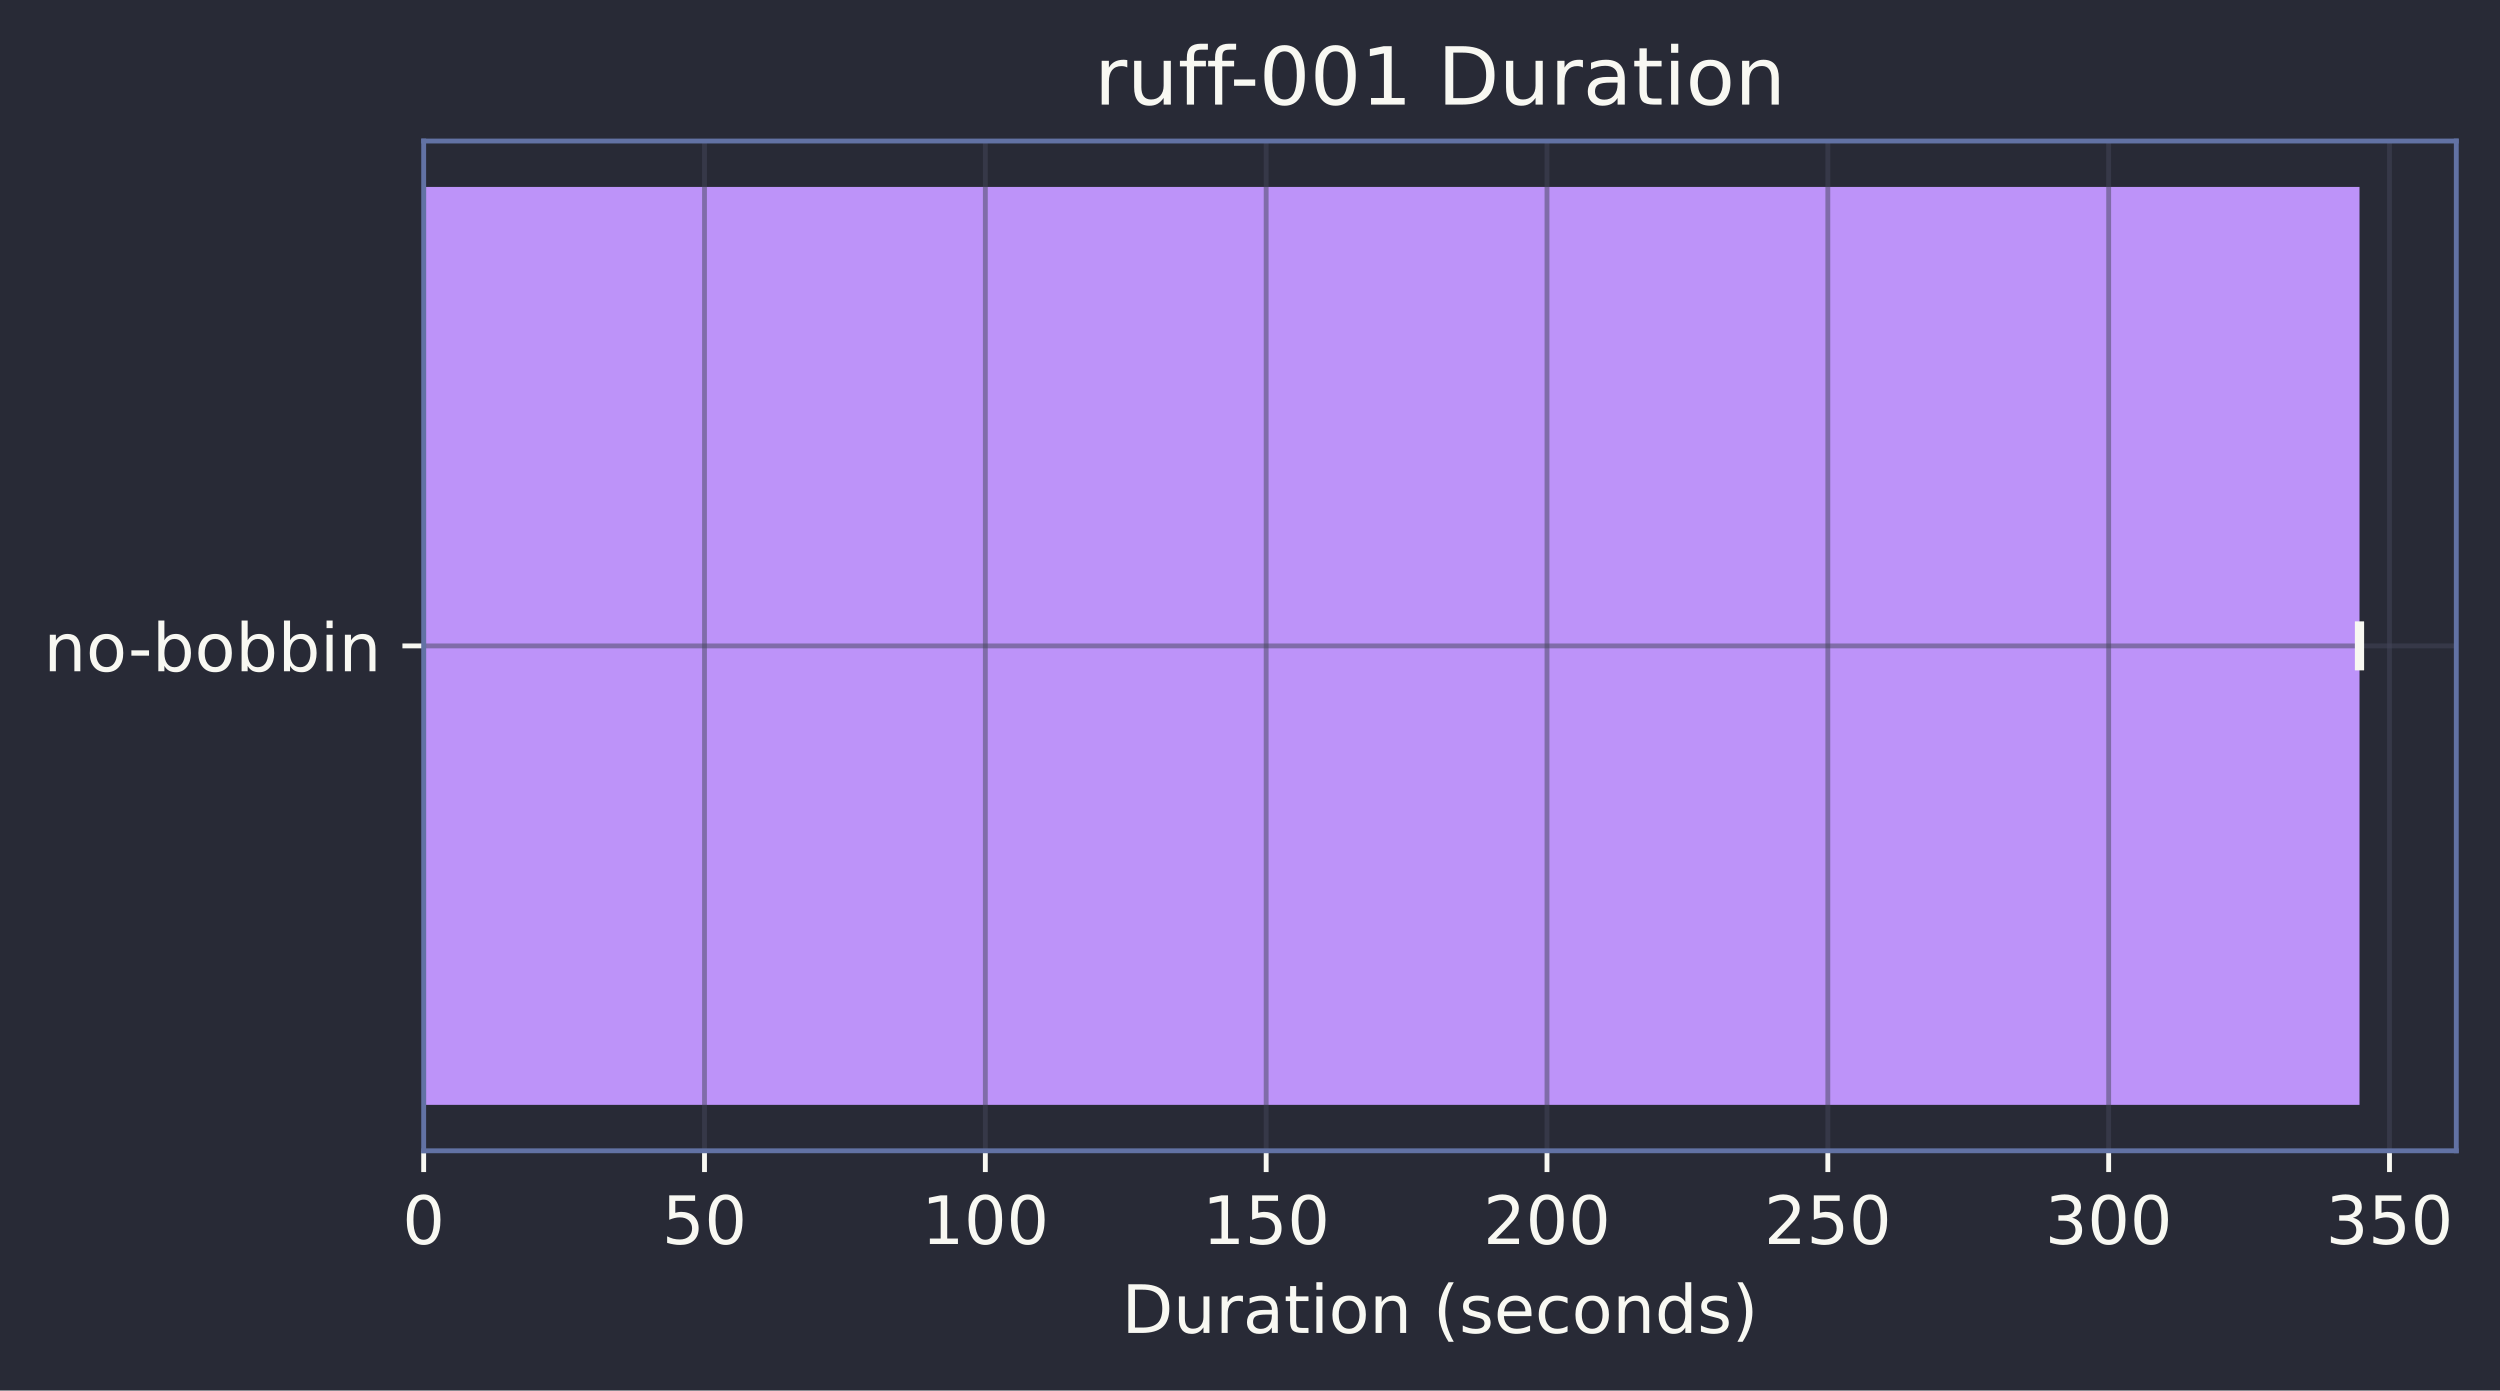
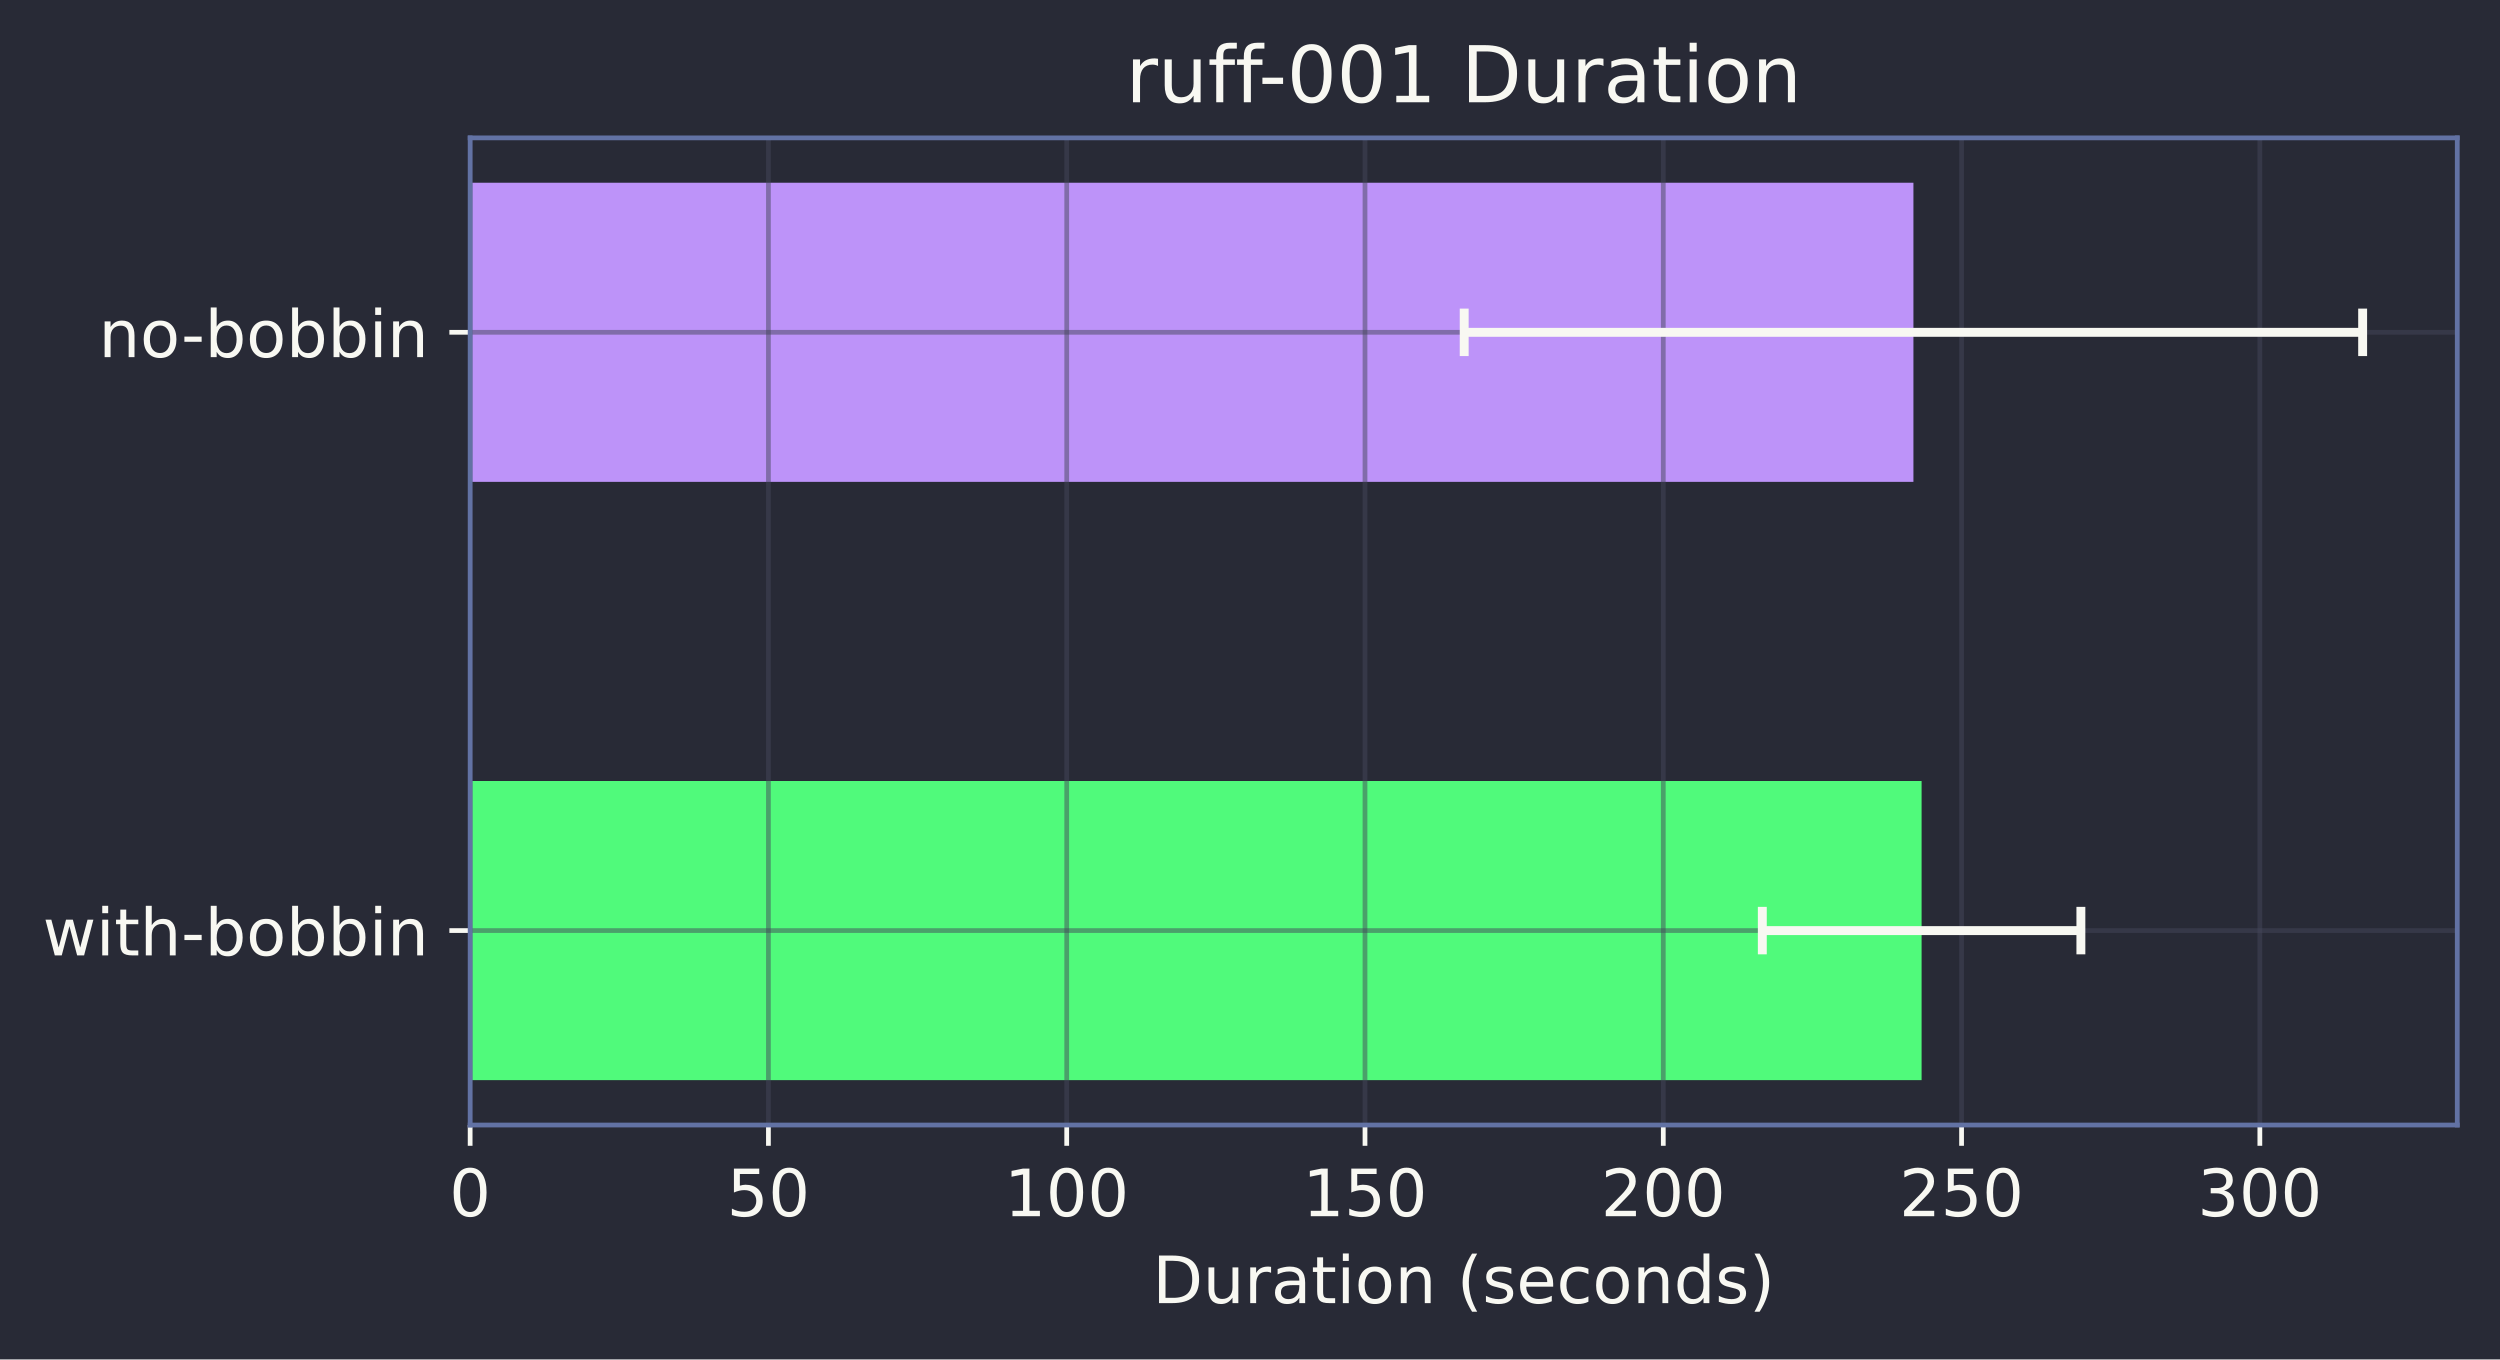
- <svg xmlns="http://www.w3.org/2000/svg" xmlns:xlink="http://www.w3.org/1999/xlink" width="411.784pt" height="229.042pt" viewBox="0 0 411.784 229.042" version="1.1">
+ <svg xmlns="http://www.w3.org/2000/svg" xmlns:xlink="http://www.w3.org/1999/xlink" width="421.212pt" height="229.042pt" viewBox="0 0 421.212 229.042" version="1.1">
  <defs>
    <style type="text/css">*{stroke-linejoin: round; stroke-linecap: butt}</style>
  </defs>
  <g id="figure_1">
    <g id="patch_1">
-       <path d="M 0 229.042  L 411.784 229.042  L 411.784 0  L 0 0  z " style="fill: #282a36" />
+       <path d="M 0 229.042  L 421.212 229.042  L 421.212 0  L 0 0  z " style="fill: #282a36" />
    </g>
    <g id="axes_1">
      <g id="patch_2">
-         <path d="M 69.784 189.55  L 404.584 189.55  L 404.584 23.23  L 69.784 23.23  z " style="fill: #282a36" />
+         <path d="M 79.212 189.55  L 414.012 189.55  L 414.012 23.23  L 79.212 23.23  z " style="fill: #282a36" />
      </g>
      <g id="patch_3">
-         <path d="M 69.784 30.79  L 388.642 30.79  L 388.642 181.99  L 69.784 181.99  z " clip-path="url(#pd60b666093)" style="fill: #bd93f9" />
+         <path d="M 79.212 30.79  L 322.383 30.79  L 322.383 81.19  L 79.212 81.19  z " clip-path="url(#p8c28a44dcd)" style="fill: #bd93f9" />
+       </g>
+       <g id="patch_4">
+         <path d="M 79.212 131.59  L 323.76 131.59  L 323.76 181.99  L 79.212 181.99  z " clip-path="url(#p8c28a44dcd)" style="fill: #50fa7b" />
      </g>
      <g id="matplotlib.axis_1">
        <g id="xtick_1">
          <g id="line2d_1">
-             <path d="M 69.784 189.55  L 69.784 23.23  " clip-path="url(#pd60b666093)" style="fill: none; stroke: #44475a; stroke-opacity: 0.5; stroke-width: 0.8; stroke-linecap: square" />
+             <path d="M 79.212 189.55  L 79.212 23.23  " clip-path="url(#p8c28a44dcd)" style="fill: none; stroke: #44475a; stroke-opacity: 0.5; stroke-width: 0.8; stroke-linecap: square" />
          </g>
          <g id="line2d_2">
            <defs>
-               <path id="m256d1f4db2" d="M 0 0  L 0 3.5  " style="stroke: #f8f8f2; stroke-width: 0.8" />
+               <path id="m417f926523" d="M 0 0  L 0 3.5  " style="stroke: #f8f8f2; stroke-width: 0.8" />
            </defs>
            <g>
-               <use xlink:href="#m256d1f4db2" x="69.784" y="189.55" style="fill: #f8f8f2; stroke: #f8f8f2; stroke-width: 0.8" />
+               <use xlink:href="#m417f926523" x="79.212" y="189.55" style="fill: #f8f8f2; stroke: #f8f8f2; stroke-width: 0.8" />
            </g>
          </g>
          <g id="text_1">
-             <text style="font-size: 11px; font-family: 'DejaVu Sans', 'Bitstream Vera Sans', 'Computer Modern Sans Serif', 'Lucida Grande', 'Verdana', 'Geneva', 'Lucid', 'Arial', 'Helvetica', 'Avant Garde', sans-serif; text-anchor: middle; fill: #f8f8f2" x="69.784" y="204.908" transform="rotate(-0 69.78437 204.9082)">0</text>
+             <text style="font-size: 11px; font-family: 'DejaVu Sans', 'Bitstream Vera Sans', 'Computer Modern Sans Serif', 'Lucida Grande', 'Verdana', 'Geneva', 'Lucid', 'Arial', 'Helvetica', 'Avant Garde', sans-serif; text-anchor: middle; fill: #f8f8f2" x="79.212" y="204.908" transform="rotate(-0 79.21172 204.9082)">0</text>
          </g>
        </g>
        <g id="xtick_2">
          <g id="line2d_3">
-             <path d="M 116.041 189.55  L 116.041 23.23  " clip-path="url(#pd60b666093)" style="fill: none; stroke: #44475a; stroke-opacity: 0.5; stroke-width: 0.8; stroke-linecap: square" />
+             <path d="M 129.468 189.55  L 129.468 23.23  " clip-path="url(#p8c28a44dcd)" style="fill: none; stroke: #44475a; stroke-opacity: 0.5; stroke-width: 0.8; stroke-linecap: square" />
          </g>
          <g id="line2d_4">
            <g>
-               <use xlink:href="#m256d1f4db2" x="116.041" y="189.55" style="fill: #f8f8f2; stroke: #f8f8f2; stroke-width: 0.8" />
+               <use xlink:href="#m417f926523" x="129.468" y="189.55" style="fill: #f8f8f2; stroke: #f8f8f2; stroke-width: 0.8" />
            </g>
          </g>
          <g id="text_2">
-             <text style="font-size: 11px; font-family: 'DejaVu Sans', 'Bitstream Vera Sans', 'Computer Modern Sans Serif', 'Lucida Grande', 'Verdana', 'Geneva', 'Lucid', 'Arial', 'Helvetica', 'Avant Garde', sans-serif; text-anchor: middle; fill: #f8f8f2" x="116.041" y="204.908" transform="rotate(-0 116.0411 204.9082)">50</text>
+             <text style="font-size: 11px; font-family: 'DejaVu Sans', 'Bitstream Vera Sans', 'Computer Modern Sans Serif', 'Lucida Grande', 'Verdana', 'Geneva', 'Lucid', 'Arial', 'Helvetica', 'Avant Garde', sans-serif; text-anchor: middle; fill: #f8f8f2" x="129.468" y="204.908" transform="rotate(-0 129.4682 204.9082)">50</text>
          </g>
        </g>
        <g id="xtick_3">
          <g id="line2d_5">
-             <path d="M 162.298 189.55  L 162.298 23.23  " clip-path="url(#pd60b666093)" style="fill: none; stroke: #44475a; stroke-opacity: 0.5; stroke-width: 0.8; stroke-linecap: square" />
+             <path d="M 179.725 189.55  L 179.725 23.23  " clip-path="url(#p8c28a44dcd)" style="fill: none; stroke: #44475a; stroke-opacity: 0.5; stroke-width: 0.8; stroke-linecap: square" />
          </g>
          <g id="line2d_6">
            <g>
-               <use xlink:href="#m256d1f4db2" x="162.298" y="189.55" style="fill: #f8f8f2; stroke: #f8f8f2; stroke-width: 0.8" />
+               <use xlink:href="#m417f926523" x="179.725" y="189.55" style="fill: #f8f8f2; stroke: #f8f8f2; stroke-width: 0.8" />
            </g>
          </g>
          <g id="text_3">
-             <text style="font-size: 11px; font-family: 'DejaVu Sans', 'Bitstream Vera Sans', 'Computer Modern Sans Serif', 'Lucida Grande', 'Verdana', 'Geneva', 'Lucid', 'Arial', 'Helvetica', 'Avant Garde', sans-serif; text-anchor: middle; fill: #f8f8f2" x="162.298" y="204.908" transform="rotate(-0 162.2979 204.9082)">100</text>
+             <text style="font-size: 11px; font-family: 'DejaVu Sans', 'Bitstream Vera Sans', 'Computer Modern Sans Serif', 'Lucida Grande', 'Verdana', 'Geneva', 'Lucid', 'Arial', 'Helvetica', 'Avant Garde', sans-serif; text-anchor: middle; fill: #f8f8f2" x="179.725" y="204.908" transform="rotate(-0 179.7246 204.9082)">100</text>
          </g>
        </g>
        <g id="xtick_4">
          <g id="line2d_7">
-             <path d="M 208.555 189.55  L 208.555 23.23  " clip-path="url(#pd60b666093)" style="fill: none; stroke: #44475a; stroke-opacity: 0.5; stroke-width: 0.8; stroke-linecap: square" />
+             <path d="M 229.981 189.55  L 229.981 23.23  " clip-path="url(#p8c28a44dcd)" style="fill: none; stroke: #44475a; stroke-opacity: 0.5; stroke-width: 0.8; stroke-linecap: square" />
          </g>
          <g id="line2d_8">
            <g>
-               <use xlink:href="#m256d1f4db2" x="208.555" y="189.55" style="fill: #f8f8f2; stroke: #f8f8f2; stroke-width: 0.8" />
+               <use xlink:href="#m417f926523" x="229.981" y="189.55" style="fill: #f8f8f2; stroke: #f8f8f2; stroke-width: 0.8" />
            </g>
          </g>
          <g id="text_4">
-             <text style="font-size: 11px; font-family: 'DejaVu Sans', 'Bitstream Vera Sans', 'Computer Modern Sans Serif', 'Lucida Grande', 'Verdana', 'Geneva', 'Lucid', 'Arial', 'Helvetica', 'Avant Garde', sans-serif; text-anchor: middle; fill: #f8f8f2" x="208.555" y="204.908" transform="rotate(-0 208.5547 204.9082)">150</text>
+             <text style="font-size: 11px; font-family: 'DejaVu Sans', 'Bitstream Vera Sans', 'Computer Modern Sans Serif', 'Lucida Grande', 'Verdana', 'Geneva', 'Lucid', 'Arial', 'Helvetica', 'Avant Garde', sans-serif; text-anchor: middle; fill: #f8f8f2" x="229.981" y="204.908" transform="rotate(-0 229.9811 204.9082)">150</text>
          </g>
        </g>
        <g id="xtick_5">
          <g id="line2d_9">
-             <path d="M 254.811 189.55  L 254.811 23.23  " clip-path="url(#pd60b666093)" style="fill: none; stroke: #44475a; stroke-opacity: 0.5; stroke-width: 0.8; stroke-linecap: square" />
+             <path d="M 280.238 189.55  L 280.238 23.23  " clip-path="url(#p8c28a44dcd)" style="fill: none; stroke: #44475a; stroke-opacity: 0.5; stroke-width: 0.8; stroke-linecap: square" />
          </g>
          <g id="line2d_10">
            <g>
-               <use xlink:href="#m256d1f4db2" x="254.811" y="189.55" style="fill: #f8f8f2; stroke: #f8f8f2; stroke-width: 0.8" />
+               <use xlink:href="#m417f926523" x="280.238" y="189.55" style="fill: #f8f8f2; stroke: #f8f8f2; stroke-width: 0.8" />
            </g>
          </g>
          <g id="text_5">
-             <text style="font-size: 11px; font-family: 'DejaVu Sans', 'Bitstream Vera Sans', 'Computer Modern Sans Serif', 'Lucida Grande', 'Verdana', 'Geneva', 'Lucid', 'Arial', 'Helvetica', 'Avant Garde', sans-serif; text-anchor: middle; fill: #f8f8f2" x="254.811" y="204.908" transform="rotate(-0 254.8114 204.9082)">200</text>
+             <text style="font-size: 11px; font-family: 'DejaVu Sans', 'Bitstream Vera Sans', 'Computer Modern Sans Serif', 'Lucida Grande', 'Verdana', 'Geneva', 'Lucid', 'Arial', 'Helvetica', 'Avant Garde', sans-serif; text-anchor: middle; fill: #f8f8f2" x="280.238" y="204.908" transform="rotate(-0 280.2376 204.9082)">200</text>
          </g>
        </g>
        <g id="xtick_6">
          <g id="line2d_11">
-             <path d="M 301.068 189.55  L 301.068 23.23  " clip-path="url(#pd60b666093)" style="fill: none; stroke: #44475a; stroke-opacity: 0.5; stroke-width: 0.8; stroke-linecap: square" />
+             <path d="M 330.494 189.55  L 330.494 23.23  " clip-path="url(#p8c28a44dcd)" style="fill: none; stroke: #44475a; stroke-opacity: 0.5; stroke-width: 0.8; stroke-linecap: square" />
          </g>
          <g id="line2d_12">
            <g>
-               <use xlink:href="#m256d1f4db2" x="301.068" y="189.55" style="fill: #f8f8f2; stroke: #f8f8f2; stroke-width: 0.8" />
+               <use xlink:href="#m417f926523" x="330.494" y="189.55" style="fill: #f8f8f2; stroke: #f8f8f2; stroke-width: 0.8" />
            </g>
          </g>
          <g id="text_6">
-             <text style="font-size: 11px; font-family: 'DejaVu Sans', 'Bitstream Vera Sans', 'Computer Modern Sans Serif', 'Lucida Grande', 'Verdana', 'Geneva', 'Lucid', 'Arial', 'Helvetica', 'Avant Garde', sans-serif; text-anchor: middle; fill: #f8f8f2" x="301.068" y="204.908" transform="rotate(-0 301.0682 204.9082)">250</text>
+             <text style="font-size: 11px; font-family: 'DejaVu Sans', 'Bitstream Vera Sans', 'Computer Modern Sans Serif', 'Lucida Grande', 'Verdana', 'Geneva', 'Lucid', 'Arial', 'Helvetica', 'Avant Garde', sans-serif; text-anchor: middle; fill: #f8f8f2" x="330.494" y="204.908" transform="rotate(-0 330.494 204.9082)">250</text>
          </g>
        </g>
        <g id="xtick_7">
          <g id="line2d_13">
-             <path d="M 347.325 189.55  L 347.325 23.23  " clip-path="url(#pd60b666093)" style="fill: none; stroke: #44475a; stroke-opacity: 0.5; stroke-width: 0.8; stroke-linecap: square" />
+             <path d="M 380.75 189.55  L 380.75 23.23  " clip-path="url(#p8c28a44dcd)" style="fill: none; stroke: #44475a; stroke-opacity: 0.5; stroke-width: 0.8; stroke-linecap: square" />
          </g>
          <g id="line2d_14">
            <g>
-               <use xlink:href="#m256d1f4db2" x="347.325" y="189.55" style="fill: #f8f8f2; stroke: #f8f8f2; stroke-width: 0.8" />
+               <use xlink:href="#m417f926523" x="380.75" y="189.55" style="fill: #f8f8f2; stroke: #f8f8f2; stroke-width: 0.8" />
            </g>
          </g>
          <g id="text_7">
-             <text style="font-size: 11px; font-family: 'DejaVu Sans', 'Bitstream Vera Sans', 'Computer Modern Sans Serif', 'Lucida Grande', 'Verdana', 'Geneva', 'Lucid', 'Arial', 'Helvetica', 'Avant Garde', sans-serif; text-anchor: middle; fill: #f8f8f2" x="347.325" y="204.908" transform="rotate(-0 347.325 204.9082)">300</text>
+             <text style="font-size: 11px; font-family: 'DejaVu Sans', 'Bitstream Vera Sans', 'Computer Modern Sans Serif', 'Lucida Grande', 'Verdana', 'Geneva', 'Lucid', 'Arial', 'Helvetica', 'Avant Garde', sans-serif; text-anchor: middle; fill: #f8f8f2" x="380.75" y="204.908" transform="rotate(-0 380.7505 204.9082)">300</text>
          </g>
        </g>
-         <g id="xtick_8">
-           <g id="line2d_15">
-             <path d="M 393.582 189.55  L 393.582 23.23  " clip-path="url(#pd60b666093)" style="fill: none; stroke: #44475a; stroke-opacity: 0.5; stroke-width: 0.8; stroke-linecap: square" />
-           </g>
-           <g id="line2d_16">
-             <g>
-               <use xlink:href="#m256d1f4db2" x="393.582" y="189.55" style="fill: #f8f8f2; stroke: #f8f8f2; stroke-width: 0.8" />
-             </g>
-           </g>
-           <g id="text_8">
-             <text style="font-size: 11px; font-family: 'DejaVu Sans', 'Bitstream Vera Sans', 'Computer Modern Sans Serif', 'Lucida Grande', 'Verdana', 'Geneva', 'Lucid', 'Arial', 'Helvetica', 'Avant Garde', sans-serif; text-anchor: middle; fill: #f8f8f2" x="393.582" y="204.908" transform="rotate(-0 393.5817 204.9082)">350</text>
-           </g>
-         </g>
-         <g id="text_9">
-           <text style="font-size: 11px; font-family: 'DejaVu Sans', 'Bitstream Vera Sans', 'Computer Modern Sans Serif', 'Lucida Grande', 'Verdana', 'Geneva', 'Lucid', 'Arial', 'Helvetica', 'Avant Garde', sans-serif; text-anchor: middle; fill: #f8f8f2" x="237.184" y="219.554" transform="rotate(-0 237.1844 219.5542)">Duration (seconds)</text>
+         <g id="text_8">
+           <text style="font-size: 11px; font-family: 'DejaVu Sans', 'Bitstream Vera Sans', 'Computer Modern Sans Serif', 'Lucida Grande', 'Verdana', 'Geneva', 'Lucid', 'Arial', 'Helvetica', 'Avant Garde', sans-serif; text-anchor: middle; fill: #f8f8f2" x="246.612" y="219.554" transform="rotate(-0 246.6117 219.5542)">Duration (seconds)</text>
        </g>
      </g>
      <g id="matplotlib.axis_2">
        <g id="ytick_1">
+           <g id="line2d_15">
+             <path d="M 79.212 55.99  L 414.012 55.99  " clip-path="url(#p8c28a44dcd)" style="fill: none; stroke: #44475a; stroke-opacity: 0.5; stroke-width: 0.8; stroke-linecap: square" />
+           </g>
+           <g id="line2d_16">
+             <defs>
+               <path id="m001880e935" d="M 0 0  L -3.5 0  " style="stroke: #f8f8f2; stroke-width: 0.8" />
+             </defs>
+             <g>
+               <use xlink:href="#m001880e935" x="79.212" y="55.99" style="fill: #f8f8f2; stroke: #f8f8f2; stroke-width: 0.8" />
+             </g>
+           </g>
+           <g id="text_9">
+             <text style="font-size: 11px; font-family: 'DejaVu Sans', 'Bitstream Vera Sans', 'Computer Modern Sans Serif', 'Lucida Grande', 'Verdana', 'Geneva', 'Lucid', 'Arial', 'Helvetica', 'Avant Garde', sans-serif; text-anchor: end; fill: #f8f8f2" x="72.212" y="60.169" transform="rotate(-0 72.21172 60.16908)">no-bobbin</text>
+           </g>
+         </g>
+         <g id="ytick_2">
          <g id="line2d_17">
-             <path d="M 69.784 106.39  L 404.584 106.39  " clip-path="url(#pd60b666093)" style="fill: none; stroke: #44475a; stroke-opacity: 0.5; stroke-width: 0.8; stroke-linecap: square" />
+             <path d="M 79.212 156.79  L 414.012 156.79  " clip-path="url(#p8c28a44dcd)" style="fill: none; stroke: #44475a; stroke-opacity: 0.5; stroke-width: 0.8; stroke-linecap: square" />
          </g>
          <g id="line2d_18">
-             <defs>
-               <path id="m902d34423a" d="M 0 0  L -3.5 0  " style="stroke: #f8f8f2; stroke-width: 0.8" />
-             </defs>
            <g>
-               <use xlink:href="#m902d34423a" x="69.784" y="106.39" style="fill: #f8f8f2; stroke: #f8f8f2; stroke-width: 0.8" />
+               <use xlink:href="#m001880e935" x="79.212" y="156.79" style="fill: #f8f8f2; stroke: #f8f8f2; stroke-width: 0.8" />
            </g>
          </g>
          <g id="text_10">
-             <text style="font-size: 11px; font-family: 'DejaVu Sans', 'Bitstream Vera Sans', 'Computer Modern Sans Serif', 'Lucida Grande', 'Verdana', 'Geneva', 'Lucid', 'Arial', 'Helvetica', 'Avant Garde', sans-serif; text-anchor: end; fill: #f8f8f2" x="62.784" y="110.569" transform="rotate(-0 62.78437 110.5691)">no-bobbin</text>
+             <text style="font-size: 11px; font-family: 'DejaVu Sans', 'Bitstream Vera Sans', 'Computer Modern Sans Serif', 'Lucida Grande', 'Verdana', 'Geneva', 'Lucid', 'Arial', 'Helvetica', 'Avant Garde', sans-serif; text-anchor: end; fill: #f8f8f2" x="72.212" y="160.969" transform="rotate(-0 72.21172 160.9691)">with-bobbin</text>
          </g>
        </g>
      </g>
      <g id="LineCollection_1">
-         <path d="M 388.642 106.39  L 388.642 106.39  " clip-path="url(#pd60b666093)" style="fill: none; stroke: #f8f8f2; stroke-width: 1.5" />
+         <path d="M 246.696 55.99  L 398.069 55.99  " clip-path="url(#p8c28a44dcd)" style="fill: none; stroke: #f8f8f2; stroke-width: 1.5" />
+         <path d="M 296.923 156.79  L 350.597 156.79  " clip-path="url(#p8c28a44dcd)" style="fill: none; stroke: #f8f8f2; stroke-width: 1.5" />
      </g>
      <g id="line2d_19">
        <defs>
-           <path id="m8cbba66a70" d="M 0 4  L 0 -4  " style="stroke: #f8f8f2; stroke-width: 1.5" />
+           <path id="m9cfa712347" d="M 0 4  L 0 -4  " style="stroke: #f8f8f2; stroke-width: 1.5" />
        </defs>
-         <g clip-path="url(#pd60b666093)">
-           <use xlink:href="#m8cbba66a70" x="388.642" y="106.39" style="fill: #1f77b4; stroke: #f8f8f2; stroke-width: 1.5" />
+         <g clip-path="url(#p8c28a44dcd)">
+           <use xlink:href="#m9cfa712347" x="246.696" y="55.99" style="fill: #1f77b4; stroke: #f8f8f2; stroke-width: 1.5" />
+           <use xlink:href="#m9cfa712347" x="296.923" y="156.79" style="fill: #1f77b4; stroke: #f8f8f2; stroke-width: 1.5" />
        </g>
      </g>
      <g id="line2d_20">
-         <g clip-path="url(#pd60b666093)">
-           <use xlink:href="#m8cbba66a70" x="388.642" y="106.39" style="fill: #1f77b4; stroke: #f8f8f2; stroke-width: 1.5" />
+         <g clip-path="url(#p8c28a44dcd)">
+           <use xlink:href="#m9cfa712347" x="398.069" y="55.99" style="fill: #1f77b4; stroke: #f8f8f2; stroke-width: 1.5" />
+           <use xlink:href="#m9cfa712347" x="350.597" y="156.79" style="fill: #1f77b4; stroke: #f8f8f2; stroke-width: 1.5" />
        </g>
      </g>
-       <g id="patch_4">
-         <path d="M 69.784 189.55  L 69.784 23.23  " style="fill: none; stroke: #6272a4; stroke-width: 0.8; stroke-linejoin: miter; stroke-linecap: square" />
-       </g>
      <g id="patch_5">
-         <path d="M 404.584 189.55  L 404.584 23.23  " style="fill: none; stroke: #6272a4; stroke-width: 0.8; stroke-linejoin: miter; stroke-linecap: square" />
+         <path d="M 79.212 189.55  L 79.212 23.23  " style="fill: none; stroke: #6272a4; stroke-width: 0.8; stroke-linejoin: miter; stroke-linecap: square" />
      </g>
      <g id="patch_6">
-         <path d="M 69.784 189.55  L 404.584 189.55  " style="fill: none; stroke: #6272a4; stroke-width: 0.8; stroke-linejoin: miter; stroke-linecap: square" />
+         <path d="M 414.012 189.55  L 414.012 23.23  " style="fill: none; stroke: #6272a4; stroke-width: 0.8; stroke-linejoin: miter; stroke-linecap: square" />
      </g>
      <g id="patch_7">
-         <path d="M 69.784 23.23  L 404.584 23.23  " style="fill: none; stroke: #6272a4; stroke-width: 0.8; stroke-linejoin: miter; stroke-linecap: square" />
+         <path d="M 79.212 189.55  L 414.012 189.55  " style="fill: none; stroke: #6272a4; stroke-width: 0.8; stroke-linejoin: miter; stroke-linecap: square" />
+       </g>
+       <g id="patch_8">
+         <path d="M 79.212 23.23  L 414.012 23.23  " style="fill: none; stroke: #6272a4; stroke-width: 0.8; stroke-linejoin: miter; stroke-linecap: square" />
      </g>
      <g id="text_11">
-         <text style="font-size: 13.2px; font-family: 'DejaVu Sans', 'Bitstream Vera Sans', 'Computer Modern Sans Serif', 'Lucida Grande', 'Verdana', 'Geneva', 'Lucid', 'Arial', 'Helvetica', 'Avant Garde', sans-serif; text-anchor: middle; fill: #f8f8f2" x="237.184" y="17.23" transform="rotate(-0 237.1844 17.22994)">ruff-001 Duration</text>
+         <text style="font-size: 13.2px; font-family: 'DejaVu Sans', 'Bitstream Vera Sans', 'Computer Modern Sans Serif', 'Lucida Grande', 'Verdana', 'Geneva', 'Lucid', 'Arial', 'Helvetica', 'Avant Garde', sans-serif; text-anchor: middle; fill: #f8f8f2" x="246.612" y="17.23" transform="rotate(-0 246.6117 17.22994)">ruff-001 Duration</text>
      </g>
    </g>
  </g>
  <defs>
-     <clipPath id="pd60b666093">
-       <rect x="69.784" y="23.23" width="334.8" height="166.32" />
+     <clipPath id="p8c28a44dcd">
+       <rect x="79.212" y="23.23" width="334.8" height="166.32" />
    </clipPath>
  </defs>
</svg>
